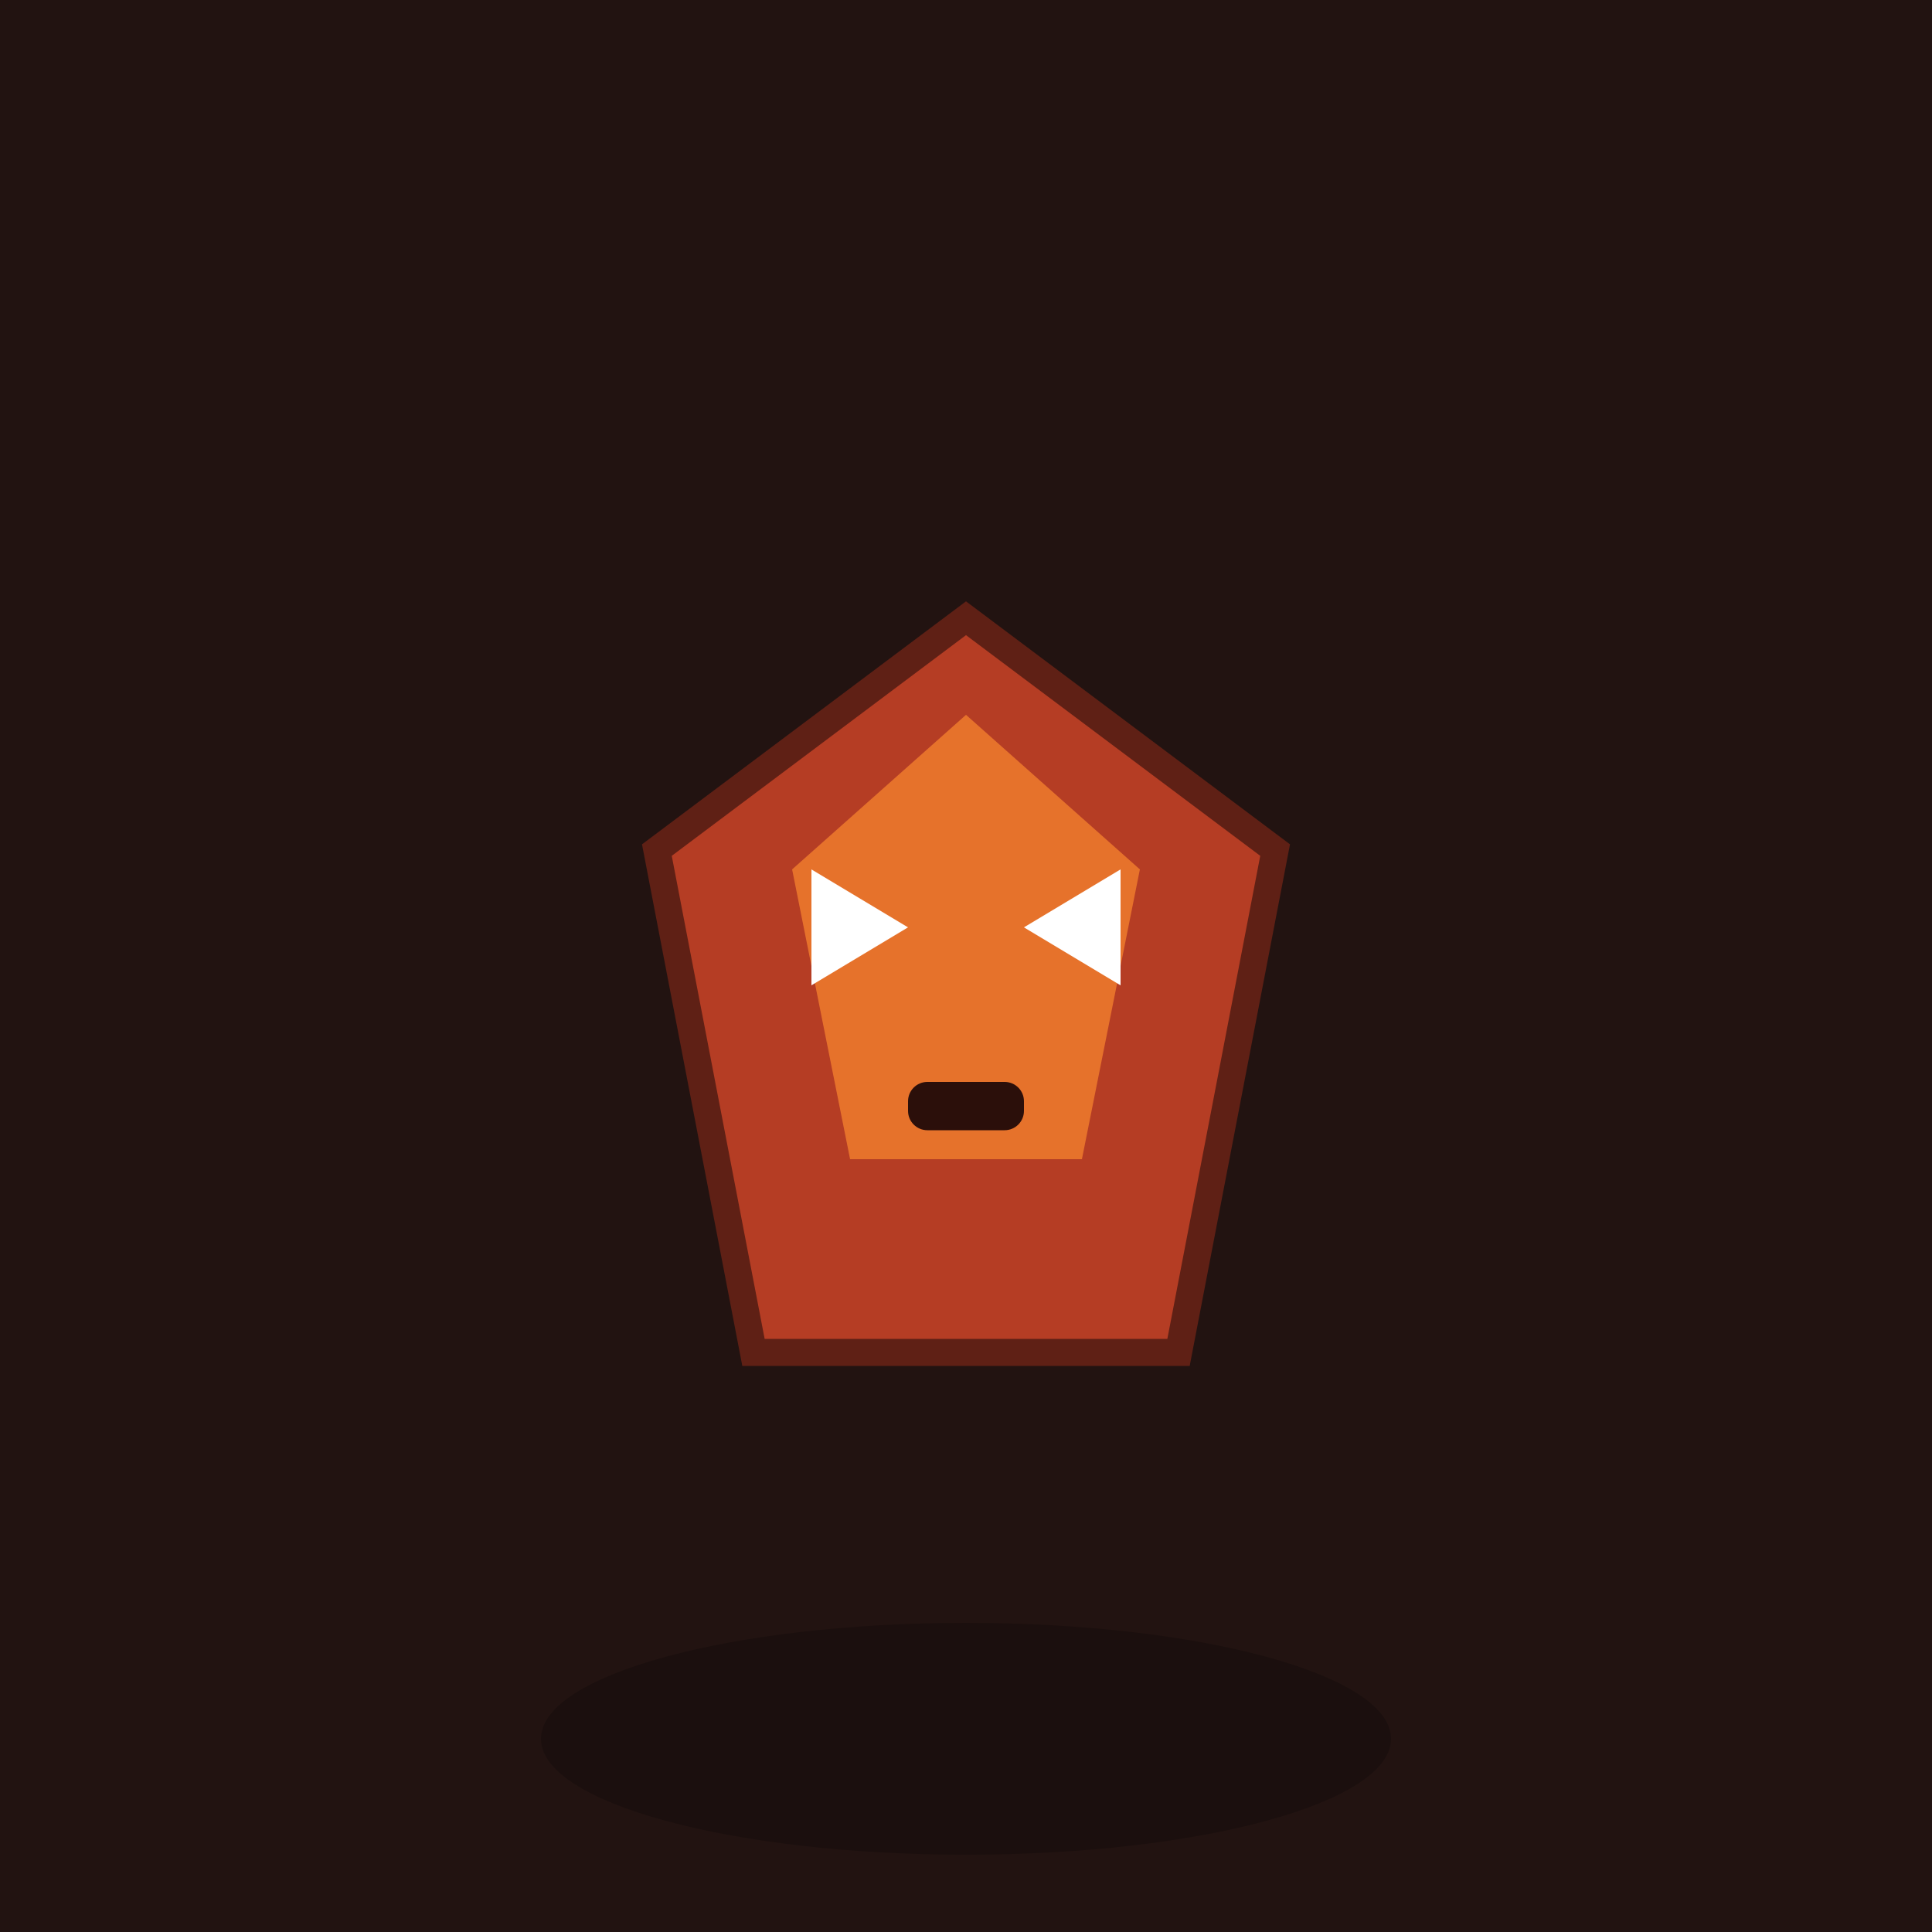
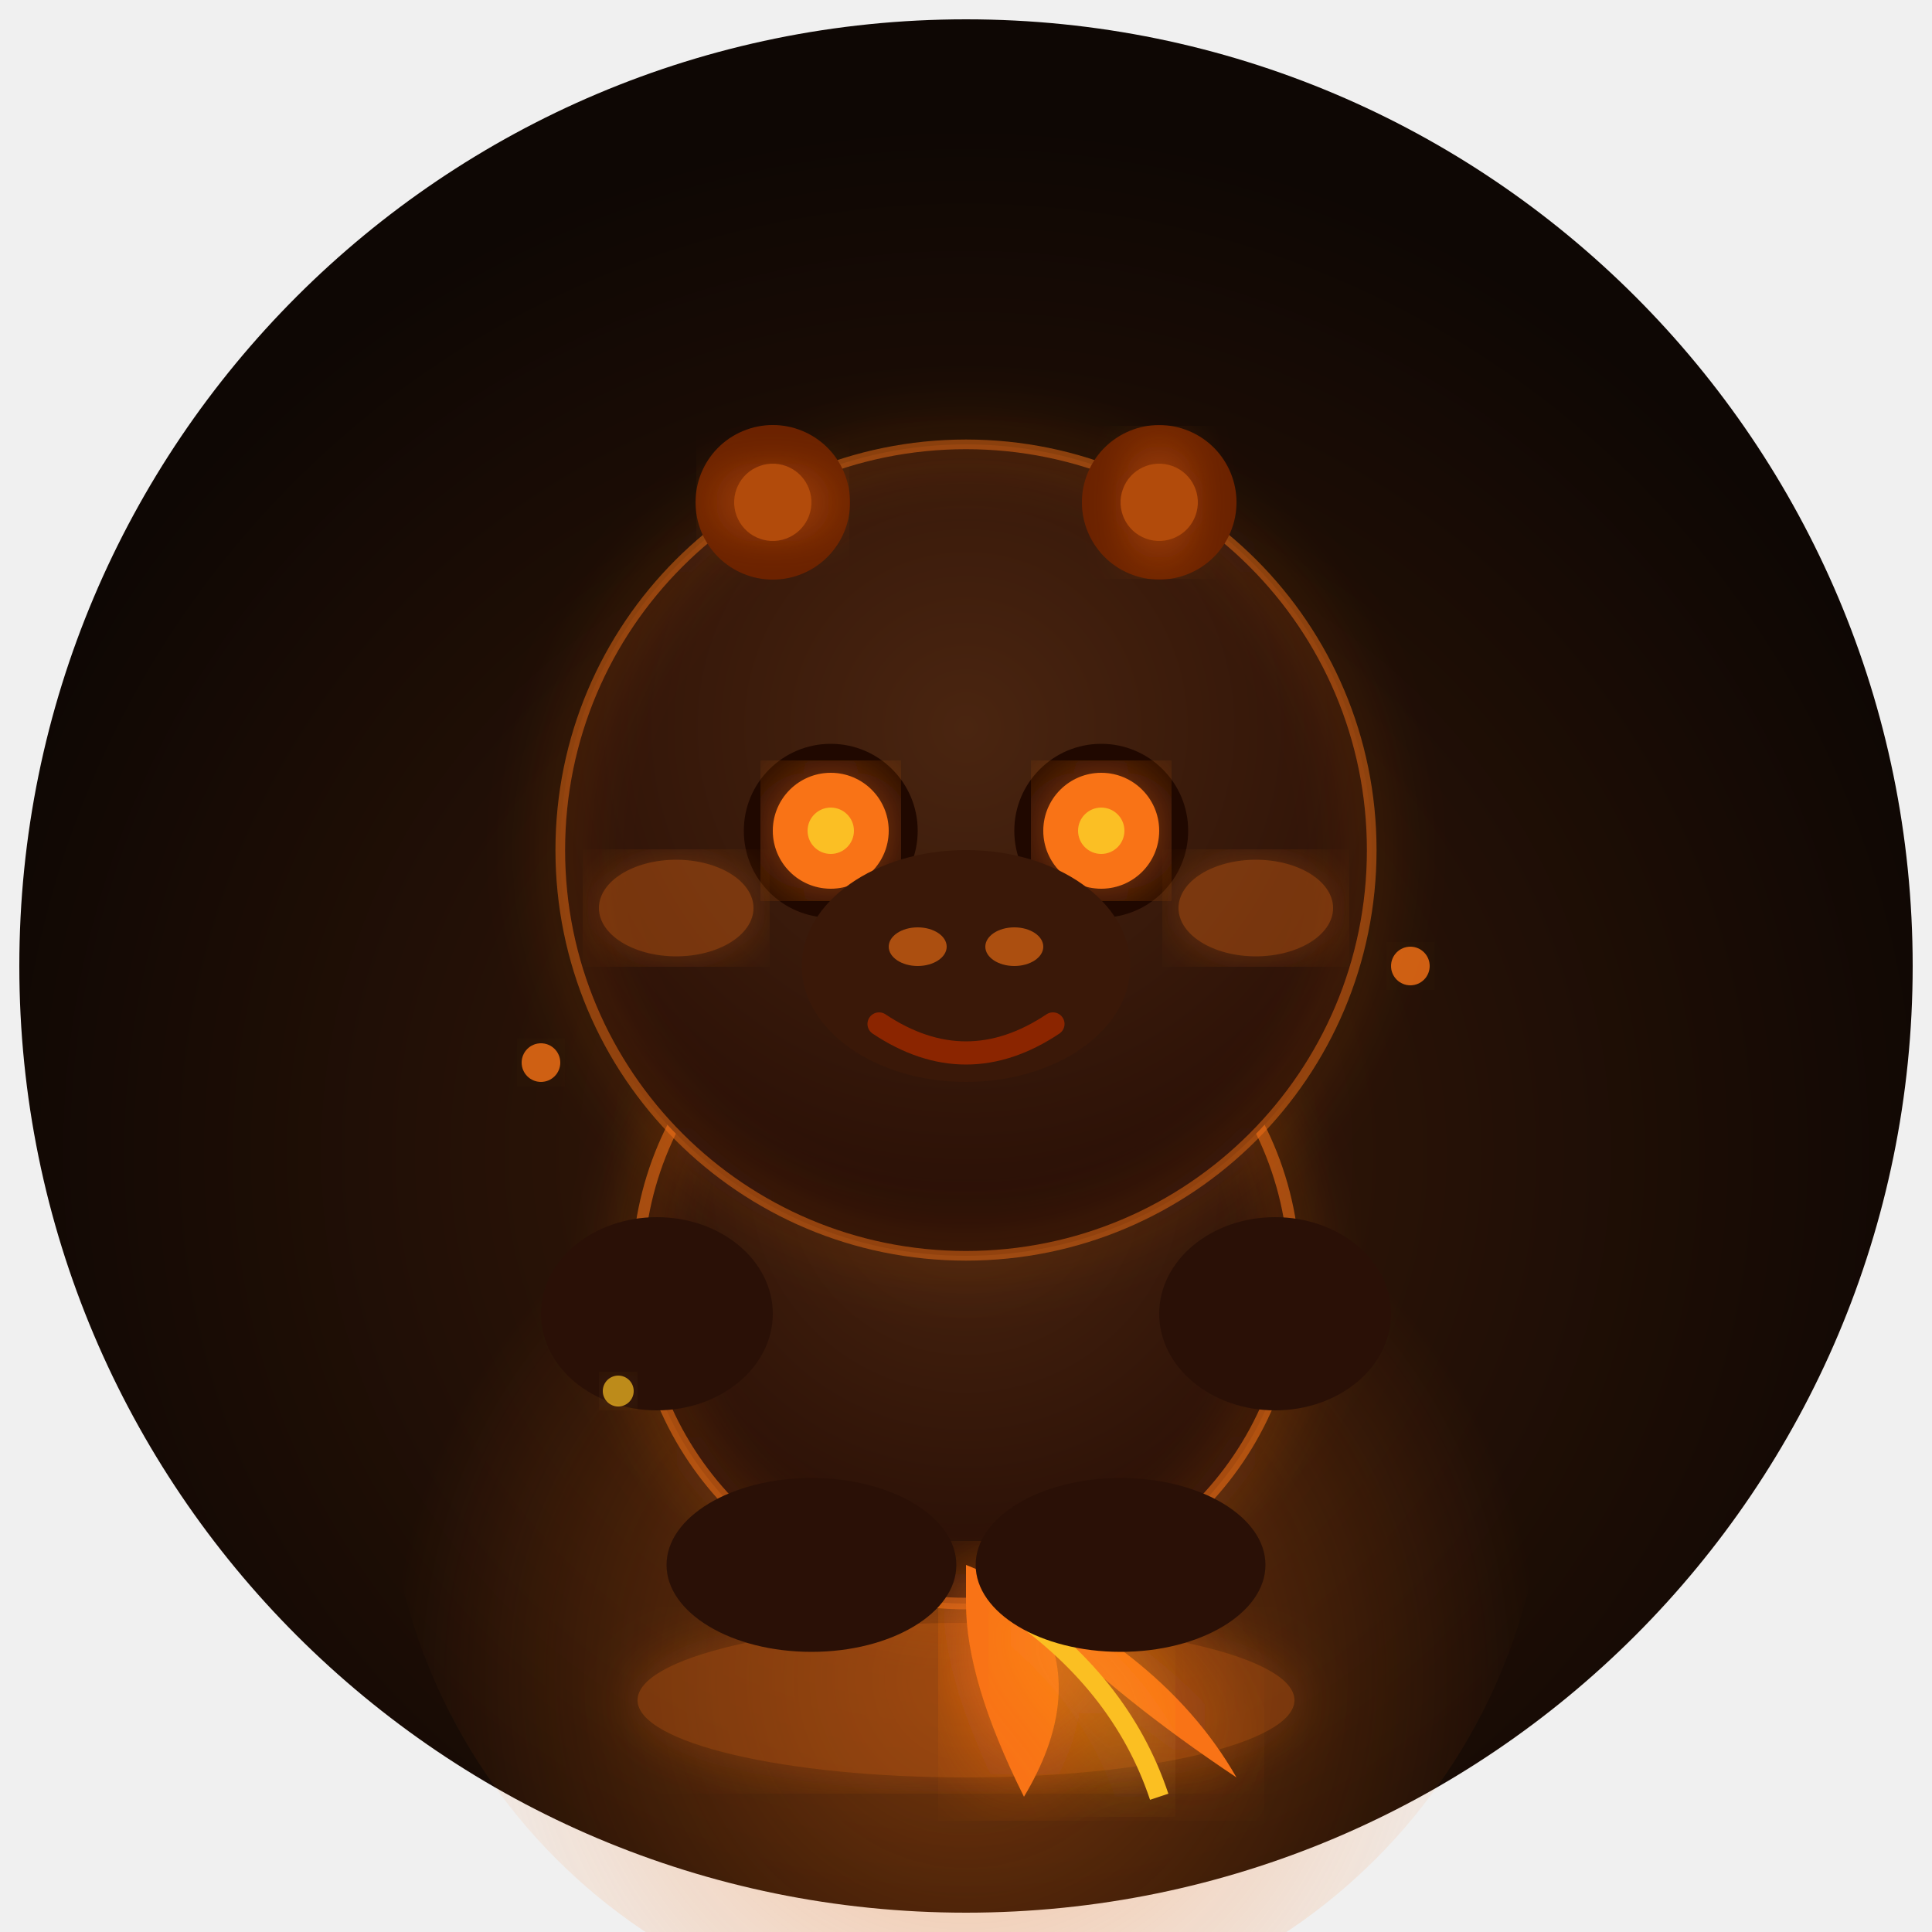
<svg xmlns="http://www.w3.org/2000/svg" viewBox="0 0 100 100">
-   <rect width="100" height="100" fill="#221311" />
-   <ellipse cx="50" cy="90" rx="22" ry="6" fill="#000" opacity="0.2" />
-   <path d="M50 32 L66 44 L61 70 L39 70 L34 44 Z" fill="#b53d24" stroke="#5f2015" stroke-width="1.4" />
-   <path d="M50 37 L59 45 L56 60 L44 60 L41 45 Z" fill="#ef7b2d" opacity="0.85" />
-   <path d="M42 51 L47 48 L42 45 Z" fill="#fff" />
-   <path d="M58 51 L53 48 L58 45 Z" fill="#fff" />
-   <rect x="47" y="56" width="6" height="2.5" rx="1" fill="#2b0f0a" />
+   <defs>
+     <radialGradient id="bg" cx="50%" cy="60%" r="55%">
+       <stop offset="0%" stop-color="#3a1a08" />
+       <stop offset="100%" stop-color="#0e0704" />
+     </radialGradient>
+     <radialGradient id="body" cx="50%" cy="35%" r="60%">
+       <stop offset="0%" stop-color="#4a2510" />
+       <stop offset="100%" stop-color="#2a1006" />
+     </radialGradient>
+     <radialGradient id="ember-aura" cx="50%" cy="70%" r="50%">
+       <stop offset="0%" stop-color="#f97316" stop-opacity="0.4" />
+       <stop offset="100%" stop-color="#f97316" stop-opacity="0" />
+     </radialGradient>
+     <filter id="fire-glow">
+       <feGaussianBlur stdDeviation="2.5" result="blur" />
+       <feMerge>
+         <feMergeNode in="blur" />
+         <feMergeNode in="SourceGraphic" />
+       </feMerge>
+     </filter>
+     <filter id="softglow">
+       <feGaussianBlur stdDeviation="1.5" result="blur" />
+       <feMerge>
+         <feMergeNode in="blur" />
+         <feMergeNode in="SourceGraphic" />
+       </feMerge>
+     </filter>
+   </defs>
+   <circle cx="50" cy="50" r="49" fill="url(#bg)" />
+   <circle cx="50" cy="75" r="30" fill="url(#ember-aura)" />
+   <ellipse cx="50" cy="88" rx="17" ry="4" fill="#f97316" opacity="0.3" filter="url(#softglow)" />
+   <circle cx="50" cy="66" r="17" fill="url(#body)" />
+   <circle cx="50" cy="66" r="17" fill="none" stroke="#f97316" stroke-width="0.6" opacity="0.6" filter="url(#softglow)" />
+   <circle cx="50" cy="44" r="21" fill="url(#body)" />
+   <circle cx="50" cy="44" r="21" fill="none" stroke="#f97316" stroke-width="0.5" opacity="0.5" filter="url(#softglow)" />
+   <ellipse cx="40" cy="26" r="3" ry="4" fill="#6b2200" transform="rotate(-20 40 26)" />
+   <ellipse cx="60" cy="26" r="3" ry="4" fill="#6b2200" transform="rotate(20 60 26)" />
+   <ellipse cx="40" cy="26" r="1.5" ry="2" fill="#f97316" opacity="0.5" transform="rotate(-20 40 26)" filter="url(#softglow)" />
+   <ellipse cx="60" cy="26" r="1.5" ry="2" fill="#f97316" opacity="0.5" transform="rotate(20 60 26)" filter="url(#softglow)" />
+   <circle cx="43" cy="43" r="4.5" fill="#200800" />
+   <circle cx="57" cy="43" r="4.5" fill="#200800" />
+   <circle cx="43" cy="43" r="3" fill="#f97316" filter="url(#fire-glow)" />
+   <circle cx="57" cy="43" r="3" fill="#f97316" filter="url(#fire-glow)" />
+   <circle cx="43" cy="43" r="1.2" fill="#fbbf24" />
+   <circle cx="57" cy="43" r="1.2" fill="#fbbf24" />
+   <ellipse cx="50" cy="50" rx="8.5" ry="6" fill="#3a1808" />
+   <ellipse cx="47.5" cy="49" rx="1.5" ry="1" fill="#f97316" opacity="0.6" />
+   <ellipse cx="52.5" cy="49" rx="1.5" ry="1" fill="#f97316" opacity="0.6" />
+   <path d="M45.5 53 Q50 56 54.5 53" stroke="#8b2500" stroke-width="1.2" fill="none" stroke-linecap="round" />
+   <ellipse cx="35" cy="47" rx="4" ry="2.5" fill="#f97316" opacity="0.35" filter="url(#softglow)" />
+   <ellipse cx="65" cy="47" rx="4" ry="2.5" fill="#f97316" opacity="0.35" filter="url(#softglow)" />
+   <path d="M50 81 Q60 85 64 92 Q58 88 54 84 Q56 88 53 93 Q50 87 50 83" fill="#f97316" filter="url(#fire-glow)" />
+   <path d="M52 83 Q58 87 60 93" stroke="#fbbf24" stroke-width="1" fill="none" filter="url(#fire-glow)" />
+   <ellipse cx="34" cy="68" rx="6" ry="5" fill="#2a1006" />
+   <ellipse cx="66" cy="68" rx="6" ry="5" fill="#2a1006" />
+   <ellipse cx="42" cy="81" rx="7.5" ry="4.5" fill="#2a1006" />
+   <ellipse cx="58" cy="81" rx="7.5" ry="4.5" fill="#2a1006" />
+   <circle cx="28" cy="55" r="1" fill="#f97316" filter="url(#fire-glow)" opacity="0.8" />
+   <circle cx="73" cy="50" r="1" fill="#f97316" filter="url(#fire-glow)" opacity="0.8" />
+   <circle cx="32" cy="72" r="0.8" fill="#fbbf24" filter="url(#softglow)" opacity="0.7" />
</svg>
